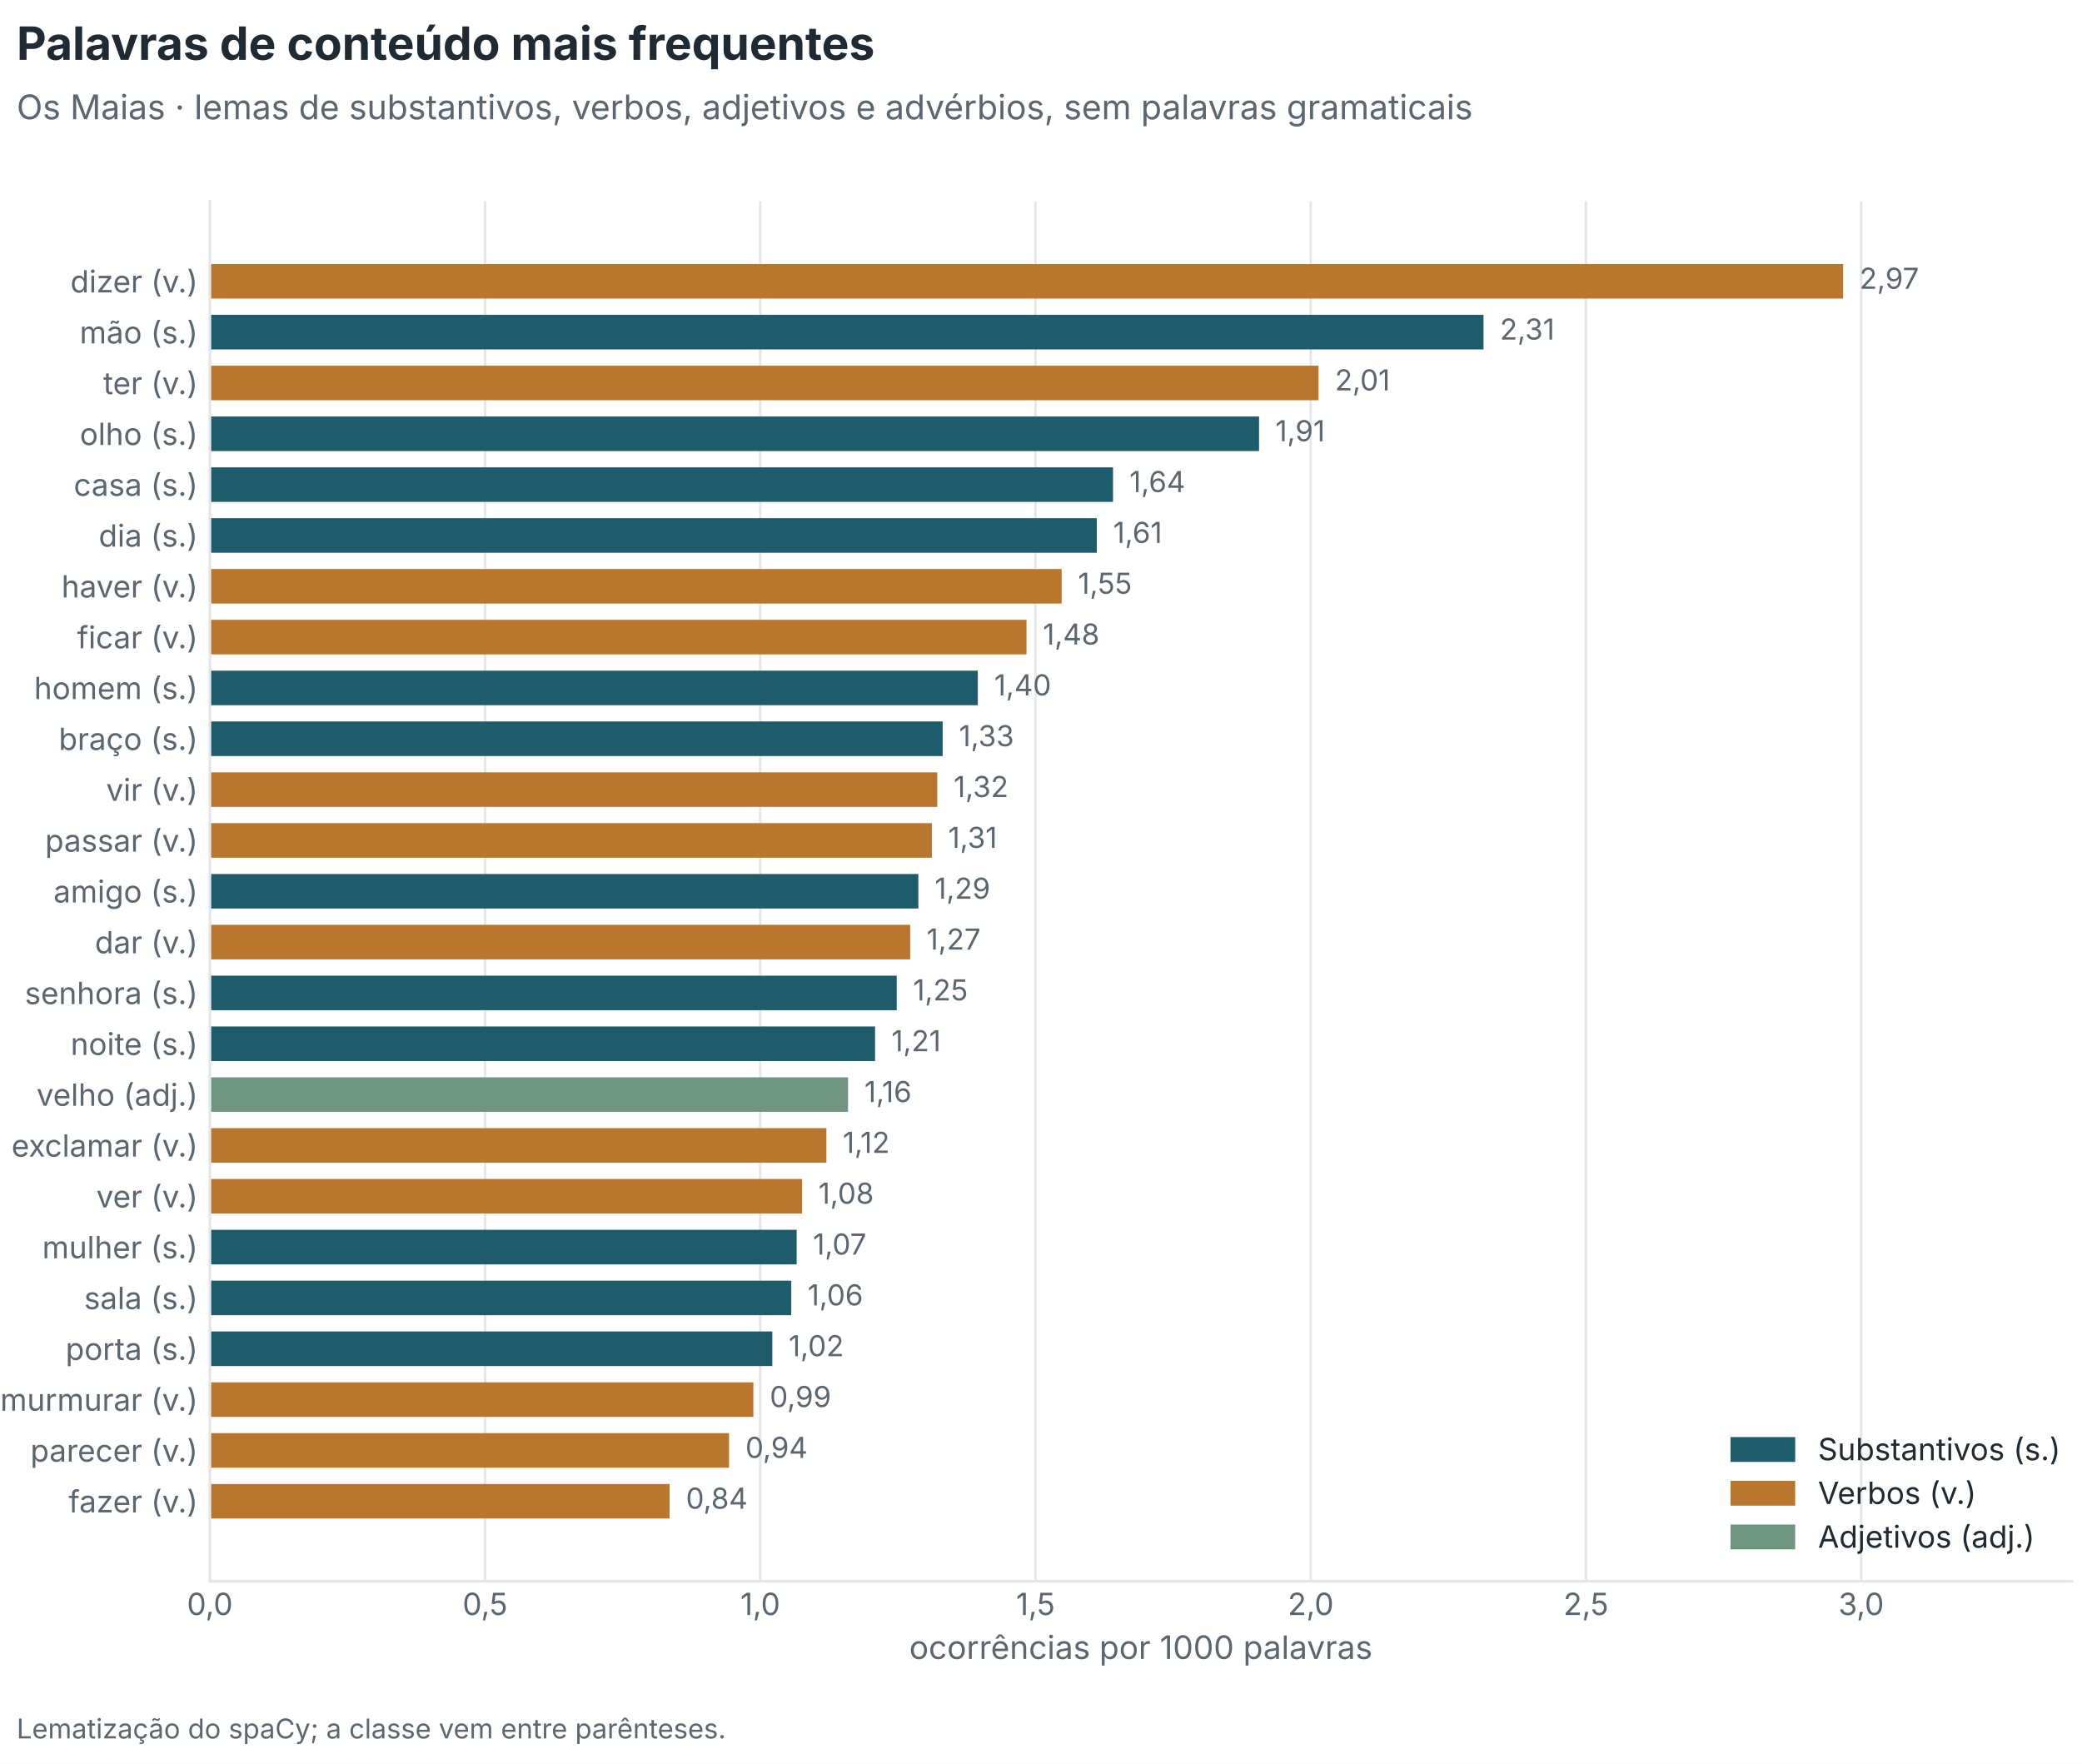
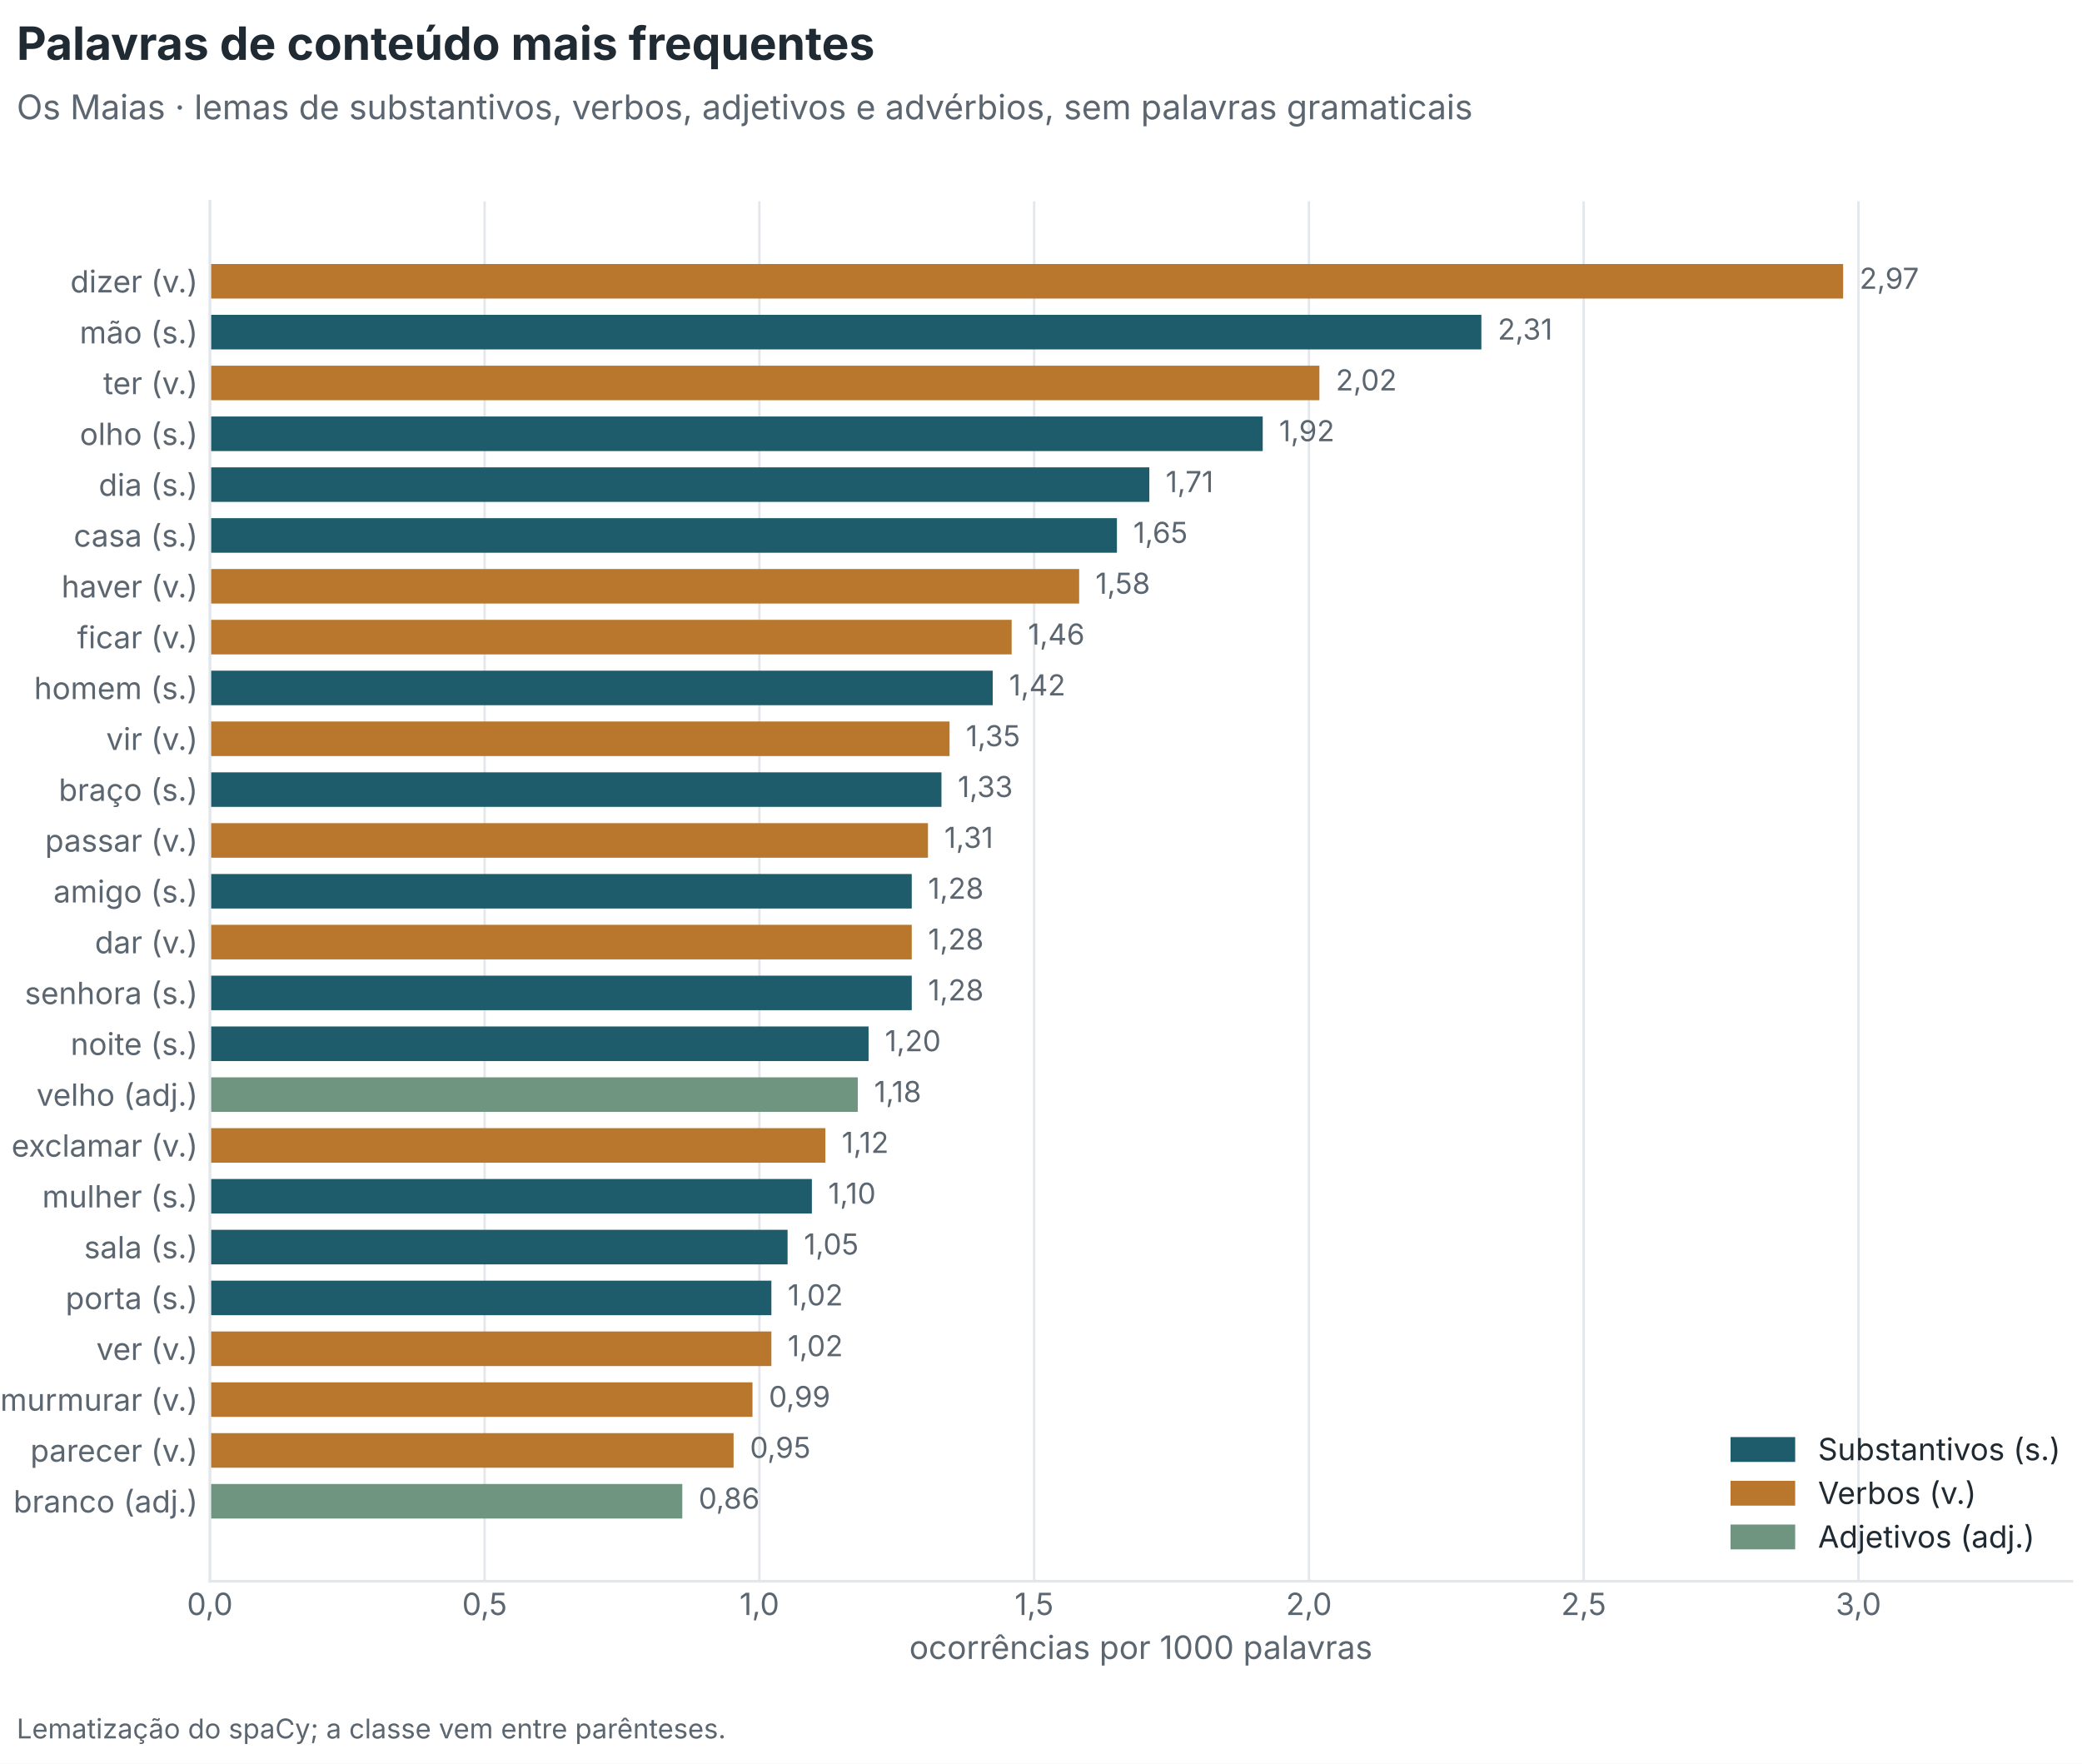
<svg xmlns="http://www.w3.org/2000/svg" width="612pt" height="518.4pt" viewBox="0 0 612 518.4" version="1.1">
  <defs>
    <style type="text/css">*{stroke-linejoin: round; stroke-linecap: butt}</style>
  </defs>
  <g id="figure_1">
    <g id="patch_1">
      <path d="M 0 518.4  L 612 518.4  L 612 0  L 0 0  z " style="fill: #ffffff" />
    </g>
    <g id="axes_1">
      <g id="patch_2">
        <path d="M 61.689 464.774  L 609 464.774  L 609 59.16  L 61.689 59.16  z " style="fill: #ffffff" />
      </g>
      <g id="matplotlib.axis_1">
        <g id="xtick_1">
          <g id="line2d_1">
-             <path d="M 61.689 464.774  L 61.689 59.16  " clip-path="url(#p0fbf5a97ca)" style="fill: none; stroke: #e3e7eb; stroke-width: 0.7; stroke-linecap: square" />
+             <path d="M 61.689 464.774  L 61.689 59.16  " clip-path="url(#p6285c9260e)" style="fill: none; stroke: #e3e7eb; stroke-width: 0.7; stroke-linecap: square" />
          </g>
          <g id="line2d_2" />
          <g id="text_1">
            <text style="font-size: 9px; font-family: 'Inter', 'Source Sans 3', 'Source Sans Pro', 'Helvetica Neue', 'Arial', 'DejaVu Sans', sans-serif; text-anchor: middle; fill: #5b6670" x="61.689" y="474.701" transform="rotate(-0 61.68852 474.7008)">0,0</text>
          </g>
        </g>
        <g id="xtick_2">
          <g id="line2d_3">
-             <path d="M 142.589 464.774  L 142.589 59.16  " clip-path="url(#p0fbf5a97ca)" style="fill: none; stroke: #e3e7eb; stroke-width: 0.7; stroke-linecap: square" />
+             <path d="M 142.455 464.774  L 142.455 59.16  " clip-path="url(#p6285c9260e)" style="fill: none; stroke: #e3e7eb; stroke-width: 0.7; stroke-linecap: square" />
          </g>
          <g id="line2d_4" />
          <g id="text_2">
-             <text style="font-size: 9px; font-family: 'Inter', 'Source Sans 3', 'Source Sans Pro', 'Helvetica Neue', 'Arial', 'DejaVu Sans', sans-serif; text-anchor: middle; fill: #5b6670" x="142.589" y="474.701" transform="rotate(-0 142.5889 474.7008)">0,5</text>
+             <text style="font-size: 9px; font-family: 'Inter', 'Source Sans 3', 'Source Sans Pro', 'Helvetica Neue', 'Arial', 'DejaVu Sans', sans-serif; text-anchor: middle; fill: #5b6670" x="142.455" y="474.701" transform="rotate(-0 142.4552 474.7008)">0,5</text>
          </g>
        </g>
        <g id="xtick_3">
          <g id="line2d_5">
-             <path d="M 223.489 464.774  L 223.489 59.16  " clip-path="url(#p0fbf5a97ca)" style="fill: none; stroke: #e3e7eb; stroke-width: 0.7; stroke-linecap: square" />
+             <path d="M 223.222 464.774  L 223.222 59.16  " clip-path="url(#p6285c9260e)" style="fill: none; stroke: #e3e7eb; stroke-width: 0.7; stroke-linecap: square" />
          </g>
          <g id="line2d_6" />
          <g id="text_3">
-             <text style="font-size: 9px; font-family: 'Inter', 'Source Sans 3', 'Source Sans Pro', 'Helvetica Neue', 'Arial', 'DejaVu Sans', sans-serif; text-anchor: middle; fill: #5b6670" x="223.489" y="474.701" transform="rotate(-0 223.4894 474.7008)">1,0</text>
+             <text style="font-size: 9px; font-family: 'Inter', 'Source Sans 3', 'Source Sans Pro', 'Helvetica Neue', 'Arial', 'DejaVu Sans', sans-serif; text-anchor: middle; fill: #5b6670" x="223.222" y="474.701" transform="rotate(-0 223.2219 474.7008)">1,0</text>
          </g>
        </g>
        <g id="xtick_4">
          <g id="line2d_7">
-             <path d="M 304.39 464.774  L 304.39 59.16  " clip-path="url(#p0fbf5a97ca)" style="fill: none; stroke: #e3e7eb; stroke-width: 0.7; stroke-linecap: square" />
+             <path d="M 303.989 464.774  L 303.989 59.16  " clip-path="url(#p6285c9260e)" style="fill: none; stroke: #e3e7eb; stroke-width: 0.7; stroke-linecap: square" />
          </g>
          <g id="line2d_8" />
          <g id="text_4">
-             <text style="font-size: 9px; font-family: 'Inter', 'Source Sans 3', 'Source Sans Pro', 'Helvetica Neue', 'Arial', 'DejaVu Sans', sans-serif; text-anchor: middle; fill: #5b6670" x="304.39" y="474.701" transform="rotate(-0 304.3898 474.7008)">1,5</text>
+             <text style="font-size: 9px; font-family: 'Inter', 'Source Sans 3', 'Source Sans Pro', 'Helvetica Neue', 'Arial', 'DejaVu Sans', sans-serif; text-anchor: middle; fill: #5b6670" x="303.989" y="474.701" transform="rotate(-0 303.9886 474.7008)">1,5</text>
          </g>
        </g>
        <g id="xtick_5">
          <g id="line2d_9">
-             <path d="M 385.29 464.774  L 385.29 59.16  " clip-path="url(#p0fbf5a97ca)" style="fill: none; stroke: #e3e7eb; stroke-width: 0.7; stroke-linecap: square" />
+             <path d="M 384.755 464.774  L 384.755 59.16  " clip-path="url(#p6285c9260e)" style="fill: none; stroke: #e3e7eb; stroke-width: 0.7; stroke-linecap: square" />
          </g>
          <g id="line2d_10" />
          <g id="text_5">
-             <text style="font-size: 9px; font-family: 'Inter', 'Source Sans 3', 'Source Sans Pro', 'Helvetica Neue', 'Arial', 'DejaVu Sans', sans-serif; text-anchor: middle; fill: #5b6670" x="385.29" y="474.701" transform="rotate(-0 385.2902 474.7008)">2,0</text>
+             <text style="font-size: 9px; font-family: 'Inter', 'Source Sans 3', 'Source Sans Pro', 'Helvetica Neue', 'Arial', 'DejaVu Sans', sans-serif; text-anchor: middle; fill: #5b6670" x="384.755" y="474.701" transform="rotate(-0 384.7553 474.7008)">2,0</text>
          </g>
        </g>
        <g id="xtick_6">
          <g id="line2d_11">
-             <path d="M 466.191 464.774  L 466.191 59.16  " clip-path="url(#p0fbf5a97ca)" style="fill: none; stroke: #e3e7eb; stroke-width: 0.7; stroke-linecap: square" />
+             <path d="M 465.522 464.774  L 465.522 59.16  " clip-path="url(#p6285c9260e)" style="fill: none; stroke: #e3e7eb; stroke-width: 0.7; stroke-linecap: square" />
          </g>
          <g id="line2d_12" />
          <g id="text_6">
-             <text style="font-size: 9px; font-family: 'Inter', 'Source Sans 3', 'Source Sans Pro', 'Helvetica Neue', 'Arial', 'DejaVu Sans', sans-serif; text-anchor: middle; fill: #5b6670" x="466.191" y="474.701" transform="rotate(-0 466.1906 474.7008)">2,5</text>
+             <text style="font-size: 9px; font-family: 'Inter', 'Source Sans 3', 'Source Sans Pro', 'Helvetica Neue', 'Arial', 'DejaVu Sans', sans-serif; text-anchor: middle; fill: #5b6670" x="465.522" y="474.701" transform="rotate(-0 465.522 474.7008)">2,5</text>
          </g>
        </g>
        <g id="xtick_7">
          <g id="line2d_13">
-             <path d="M 547.091 464.774  L 547.091 59.16  " clip-path="url(#p0fbf5a97ca)" style="fill: none; stroke: #e3e7eb; stroke-width: 0.7; stroke-linecap: square" />
+             <path d="M 546.289 464.774  L 546.289 59.16  " clip-path="url(#p6285c9260e)" style="fill: none; stroke: #e3e7eb; stroke-width: 0.7; stroke-linecap: square" />
          </g>
          <g id="line2d_14" />
          <g id="text_7">
-             <text style="font-size: 9px; font-family: 'Inter', 'Source Sans 3', 'Source Sans Pro', 'Helvetica Neue', 'Arial', 'DejaVu Sans', sans-serif; text-anchor: middle; fill: #5b6670" x="547.091" y="474.701" transform="rotate(-0 547.091 474.7008)">3,0</text>
+             <text style="font-size: 9px; font-family: 'Inter', 'Source Sans 3', 'Source Sans Pro', 'Helvetica Neue', 'Arial', 'DejaVu Sans', sans-serif; text-anchor: middle; fill: #5b6670" x="546.289" y="474.701" transform="rotate(-0 546.2887 474.7008)">3,0</text>
          </g>
        </g>
        <g id="text_8">
          <text style="font-size: 9.5px; font-family: 'Inter', 'Source Sans 3', 'Source Sans Pro', 'Helvetica Neue', 'Arial', 'DejaVu Sans', sans-serif; text-anchor: middle; fill: #5b6670" x="335.344" y="487.608" transform="rotate(-0 335.3441 487.608)">ocorrências por 1000 palavras</text>
        </g>
      </g>
      <g id="matplotlib.axis_2">
        <g id="ytick_1">
          <g id="line2d_15" />
          <g id="text_9">
-             <text style="font-size: 9px; font-family: 'Inter', 'Source Sans 3', 'Source Sans Pro', 'Helvetica Neue', 'Arial', 'DejaVu Sans', sans-serif; text-anchor: end; fill: #5b6670" x="58.189" y="444.547" transform="rotate(-0 58.18852 444.5465)">fazer  (v.)</text>
+             <text style="font-size: 9px; font-family: 'Inter', 'Source Sans 3', 'Source Sans Pro', 'Helvetica Neue', 'Arial', 'DejaVu Sans', sans-serif; text-anchor: end; fill: #5b6670" x="58.189" y="444.547" transform="rotate(-0 58.18852 444.5465)">branco  (adj.)</text>
          </g>
        </g>
        <g id="ytick_2">
          <g id="line2d_16" />
          <g id="text_10">
            <text style="font-size: 9px; font-family: 'Inter', 'Source Sans 3', 'Source Sans Pro', 'Helvetica Neue', 'Arial', 'DejaVu Sans', sans-serif; text-anchor: end; fill: #5b6670" x="58.189" y="429.606" transform="rotate(-0 58.18852 429.6057)">parecer  (v.)</text>
          </g>
        </g>
        <g id="ytick_3">
          <g id="line2d_17" />
          <g id="text_11">
            <text style="font-size: 9px; font-family: 'Inter', 'Source Sans 3', 'Source Sans Pro', 'Helvetica Neue', 'Arial', 'DejaVu Sans', sans-serif; text-anchor: end; fill: #5b6670" x="58.189" y="414.665" transform="rotate(-0 58.18852 414.6649)">murmurar  (v.)</text>
          </g>
        </g>
        <g id="ytick_4">
          <g id="line2d_18" />
          <g id="text_12">
-             <text style="font-size: 9px; font-family: 'Inter', 'Source Sans 3', 'Source Sans Pro', 'Helvetica Neue', 'Arial', 'DejaVu Sans', sans-serif; text-anchor: end; fill: #5b6670" x="58.189" y="399.724" transform="rotate(-0 58.18852 399.724)">porta  (s.)</text>
+             <text style="font-size: 9px; font-family: 'Inter', 'Source Sans 3', 'Source Sans Pro', 'Helvetica Neue', 'Arial', 'DejaVu Sans', sans-serif; text-anchor: end; fill: #5b6670" x="58.189" y="399.724" transform="rotate(-0 58.18852 399.724)">ver  (v.)</text>
          </g>
        </g>
        <g id="ytick_5">
          <g id="line2d_19" />
          <g id="text_13">
-             <text style="font-size: 9px; font-family: 'Inter', 'Source Sans 3', 'Source Sans Pro', 'Helvetica Neue', 'Arial', 'DejaVu Sans', sans-serif; text-anchor: end; fill: #5b6670" x="58.189" y="384.783" transform="rotate(-0 58.18852 384.7832)">sala  (s.)</text>
+             <text style="font-size: 9px; font-family: 'Inter', 'Source Sans 3', 'Source Sans Pro', 'Helvetica Neue', 'Arial', 'DejaVu Sans', sans-serif; text-anchor: end; fill: #5b6670" x="58.189" y="384.783" transform="rotate(-0 58.18852 384.7832)">porta  (s.)</text>
          </g>
        </g>
        <g id="ytick_6">
          <g id="line2d_20" />
          <g id="text_14">
-             <text style="font-size: 9px; font-family: 'Inter', 'Source Sans 3', 'Source Sans Pro', 'Helvetica Neue', 'Arial', 'DejaVu Sans', sans-serif; text-anchor: end; fill: #5b6670" x="58.189" y="369.842" transform="rotate(-0 58.18852 369.8423)">mulher  (s.)</text>
+             <text style="font-size: 9px; font-family: 'Inter', 'Source Sans 3', 'Source Sans Pro', 'Helvetica Neue', 'Arial', 'DejaVu Sans', sans-serif; text-anchor: end; fill: #5b6670" x="58.189" y="369.842" transform="rotate(-0 58.18852 369.8423)">sala  (s.)</text>
          </g>
        </g>
        <g id="ytick_7">
          <g id="line2d_21" />
          <g id="text_15">
-             <text style="font-size: 9px; font-family: 'Inter', 'Source Sans 3', 'Source Sans Pro', 'Helvetica Neue', 'Arial', 'DejaVu Sans', sans-serif; text-anchor: end; fill: #5b6670" x="58.189" y="354.901" transform="rotate(-0 58.18852 354.9015)">ver  (v.)</text>
+             <text style="font-size: 9px; font-family: 'Inter', 'Source Sans 3', 'Source Sans Pro', 'Helvetica Neue', 'Arial', 'DejaVu Sans', sans-serif; text-anchor: end; fill: #5b6670" x="58.189" y="354.901" transform="rotate(-0 58.18852 354.9015)">mulher  (s.)</text>
          </g>
        </g>
        <g id="ytick_8">
          <g id="line2d_22" />
          <g id="text_16">
            <text style="font-size: 9px; font-family: 'Inter', 'Source Sans 3', 'Source Sans Pro', 'Helvetica Neue', 'Arial', 'DejaVu Sans', sans-serif; text-anchor: end; fill: #5b6670" x="58.189" y="339.961" transform="rotate(-0 58.18852 339.9607)">exclamar  (v.)</text>
          </g>
        </g>
        <g id="ytick_9">
          <g id="line2d_23" />
          <g id="text_17">
            <text style="font-size: 9px; font-family: 'Inter', 'Source Sans 3', 'Source Sans Pro', 'Helvetica Neue', 'Arial', 'DejaVu Sans', sans-serif; text-anchor: end; fill: #5b6670" x="58.189" y="325.02" transform="rotate(-0 58.18852 325.0198)">velho  (adj.)</text>
          </g>
        </g>
        <g id="ytick_10">
          <g id="line2d_24" />
          <g id="text_18">
            <text style="font-size: 9px; font-family: 'Inter', 'Source Sans 3', 'Source Sans Pro', 'Helvetica Neue', 'Arial', 'DejaVu Sans', sans-serif; text-anchor: end; fill: #5b6670" x="58.189" y="310.079" transform="rotate(-0 58.18852 310.079)">noite  (s.)</text>
          </g>
        </g>
        <g id="ytick_11">
          <g id="line2d_25" />
          <g id="text_19">
            <text style="font-size: 9px; font-family: 'Inter', 'Source Sans 3', 'Source Sans Pro', 'Helvetica Neue', 'Arial', 'DejaVu Sans', sans-serif; text-anchor: end; fill: #5b6670" x="58.189" y="295.138" transform="rotate(-0 58.18852 295.1381)">senhora  (s.)</text>
          </g>
        </g>
        <g id="ytick_12">
          <g id="line2d_26" />
          <g id="text_20">
            <text style="font-size: 9px; font-family: 'Inter', 'Source Sans 3', 'Source Sans Pro', 'Helvetica Neue', 'Arial', 'DejaVu Sans', sans-serif; text-anchor: end; fill: #5b6670" x="58.189" y="280.197" transform="rotate(-0 58.18852 280.1973)">dar  (v.)</text>
          </g>
        </g>
        <g id="ytick_13">
          <g id="line2d_27" />
          <g id="text_21">
            <text style="font-size: 9px; font-family: 'Inter', 'Source Sans 3', 'Source Sans Pro', 'Helvetica Neue', 'Arial', 'DejaVu Sans', sans-serif; text-anchor: end; fill: #5b6670" x="58.189" y="265.256" transform="rotate(-0 58.18852 265.2564)">amigo  (s.)</text>
          </g>
        </g>
        <g id="ytick_14">
          <g id="line2d_28" />
          <g id="text_22">
            <text style="font-size: 9px; font-family: 'Inter', 'Source Sans 3', 'Source Sans Pro', 'Helvetica Neue', 'Arial', 'DejaVu Sans', sans-serif; text-anchor: end; fill: #5b6670" x="58.189" y="250.316" transform="rotate(-0 58.18852 250.3156)">passar  (v.)</text>
          </g>
        </g>
        <g id="ytick_15">
          <g id="line2d_29" />
          <g id="text_23">
-             <text style="font-size: 9px; font-family: 'Inter', 'Source Sans 3', 'Source Sans Pro', 'Helvetica Neue', 'Arial', 'DejaVu Sans', sans-serif; text-anchor: end; fill: #5b6670" x="58.189" y="235.375" transform="rotate(-0 58.18852 235.3748)">vir  (v.)</text>
+             <text style="font-size: 9px; font-family: 'Inter', 'Source Sans 3', 'Source Sans Pro', 'Helvetica Neue', 'Arial', 'DejaVu Sans', sans-serif; text-anchor: end; fill: #5b6670" x="58.189" y="235.375" transform="rotate(-0 58.18852 235.3748)">braço  (s.)</text>
          </g>
        </g>
        <g id="ytick_16">
          <g id="line2d_30" />
          <g id="text_24">
-             <text style="font-size: 9px; font-family: 'Inter', 'Source Sans 3', 'Source Sans Pro', 'Helvetica Neue', 'Arial', 'DejaVu Sans', sans-serif; text-anchor: end; fill: #5b6670" x="58.189" y="220.434" transform="rotate(-0 58.18852 220.4339)">braço  (s.)</text>
+             <text style="font-size: 9px; font-family: 'Inter', 'Source Sans 3', 'Source Sans Pro', 'Helvetica Neue', 'Arial', 'DejaVu Sans', sans-serif; text-anchor: end; fill: #5b6670" x="58.189" y="220.434" transform="rotate(-0 58.18852 220.4339)">vir  (v.)</text>
          </g>
        </g>
        <g id="ytick_17">
          <g id="line2d_31" />
          <g id="text_25">
            <text style="font-size: 9px; font-family: 'Inter', 'Source Sans 3', 'Source Sans Pro', 'Helvetica Neue', 'Arial', 'DejaVu Sans', sans-serif; text-anchor: end; fill: #5b6670" x="58.189" y="205.493" transform="rotate(-0 58.18852 205.4931)">homem  (s.)</text>
          </g>
        </g>
        <g id="ytick_18">
          <g id="line2d_32" />
          <g id="text_26">
            <text style="font-size: 9px; font-family: 'Inter', 'Source Sans 3', 'Source Sans Pro', 'Helvetica Neue', 'Arial', 'DejaVu Sans', sans-serif; text-anchor: end; fill: #5b6670" x="58.189" y="190.552" transform="rotate(-0 58.18852 190.5522)">ficar  (v.)</text>
          </g>
        </g>
        <g id="ytick_19">
          <g id="line2d_33" />
          <g id="text_27">
            <text style="font-size: 9px; font-family: 'Inter', 'Source Sans 3', 'Source Sans Pro', 'Helvetica Neue', 'Arial', 'DejaVu Sans', sans-serif; text-anchor: end; fill: #5b6670" x="58.189" y="175.611" transform="rotate(-0 58.18852 175.6114)">haver  (v.)</text>
          </g>
        </g>
        <g id="ytick_20">
          <g id="line2d_34" />
          <g id="text_28">
-             <text style="font-size: 9px; font-family: 'Inter', 'Source Sans 3', 'Source Sans Pro', 'Helvetica Neue', 'Arial', 'DejaVu Sans', sans-serif; text-anchor: end; fill: #5b6670" x="58.189" y="160.671" transform="rotate(-0 58.18852 160.6706)">dia  (s.)</text>
+             <text style="font-size: 9px; font-family: 'Inter', 'Source Sans 3', 'Source Sans Pro', 'Helvetica Neue', 'Arial', 'DejaVu Sans', sans-serif; text-anchor: end; fill: #5b6670" x="58.189" y="160.671" transform="rotate(-0 58.18852 160.6706)">casa  (s.)</text>
          </g>
        </g>
        <g id="ytick_21">
          <g id="line2d_35" />
          <g id="text_29">
-             <text style="font-size: 9px; font-family: 'Inter', 'Source Sans 3', 'Source Sans Pro', 'Helvetica Neue', 'Arial', 'DejaVu Sans', sans-serif; text-anchor: end; fill: #5b6670" x="58.189" y="145.73" transform="rotate(-0 58.18852 145.7297)">casa  (s.)</text>
+             <text style="font-size: 9px; font-family: 'Inter', 'Source Sans 3', 'Source Sans Pro', 'Helvetica Neue', 'Arial', 'DejaVu Sans', sans-serif; text-anchor: end; fill: #5b6670" x="58.189" y="145.73" transform="rotate(-0 58.18852 145.7297)">dia  (s.)</text>
          </g>
        </g>
        <g id="ytick_22">
          <g id="line2d_36" />
          <g id="text_30">
            <text style="font-size: 9px; font-family: 'Inter', 'Source Sans 3', 'Source Sans Pro', 'Helvetica Neue', 'Arial', 'DejaVu Sans', sans-serif; text-anchor: end; fill: #5b6670" x="58.189" y="130.789" transform="rotate(-0 58.18852 130.7889)">olho  (s.)</text>
          </g>
        </g>
        <g id="ytick_23">
          <g id="line2d_37" />
          <g id="text_31">
            <text style="font-size: 9px; font-family: 'Inter', 'Source Sans 3', 'Source Sans Pro', 'Helvetica Neue', 'Arial', 'DejaVu Sans', sans-serif; text-anchor: end; fill: #5b6670" x="58.189" y="115.848" transform="rotate(-0 58.18852 115.848)">ter  (v.)</text>
          </g>
        </g>
        <g id="ytick_24">
          <g id="line2d_38" />
          <g id="text_32">
            <text style="font-size: 9px; font-family: 'Inter', 'Source Sans 3', 'Source Sans Pro', 'Helvetica Neue', 'Arial', 'DejaVu Sans', sans-serif; text-anchor: end; fill: #5b6670" x="58.189" y="100.939" transform="rotate(-0 58.18852 100.9388)">mão  (s.)</text>
          </g>
        </g>
        <g id="ytick_25">
          <g id="line2d_39" />
          <g id="text_33">
            <text style="font-size: 9px; font-family: 'Inter', 'Source Sans 3', 'Source Sans Pro', 'Helvetica Neue', 'Arial', 'DejaVu Sans', sans-serif; text-anchor: end; fill: #5b6670" x="58.189" y="85.966" transform="rotate(-0 58.18852 85.96634)">dizer  (v.)</text>
          </g>
        </g>
      </g>
      <g id="patch_3">
-         <path d="M 61.689 446.337  L 196.815 446.337  L 196.815 436.177  L 61.689 436.177  z " clip-path="url(#p0fbf5a97ca)" style="fill: #b9772e" />
+         <path d="M 61.689 446.337  L 200.56 446.337  L 200.56 436.177  L 61.689 436.177  z " clip-path="url(#p6285c9260e)" style="fill: #6f9580" />
      </g>
      <g id="patch_4">
-         <path d="M 61.689 431.396  L 214.302 431.396  L 214.302 421.237  L 61.689 421.237  z " clip-path="url(#p0fbf5a97ca)" style="fill: #b9772e" />
+         <path d="M 61.689 431.396  L 215.637 431.396  L 215.637 421.237  L 61.689 421.237  z " clip-path="url(#p6285c9260e)" style="fill: #b9772e" />
      </g>
      <g id="patch_5">
-         <path d="M 61.689 416.456  L 221.456 416.456  L 221.456 406.296  L 61.689 406.296  z " clip-path="url(#p0fbf5a97ca)" style="fill: #b9772e" />
+         <path d="M 61.689 416.456  L 221.192 416.456  L 221.192 406.296  L 61.689 406.296  z " clip-path="url(#p6285c9260e)" style="fill: #b9772e" />
      </g>
      <g id="patch_6">
-         <path d="M 61.689 401.515  L 227.02 401.515  L 227.02 391.355  L 61.689 391.355  z " clip-path="url(#p0fbf5a97ca)" style="fill: #1f5c6b" />
+         <path d="M 61.689 401.515  L 226.747 401.515  L 226.747 391.355  L 61.689 391.355  z " clip-path="url(#p6285c9260e)" style="fill: #b9772e" />
      </g>
      <g id="patch_7">
-         <path d="M 61.689 386.574  L 232.584 386.574  L 232.584 376.414  L 61.689 376.414  z " clip-path="url(#p0fbf5a97ca)" style="fill: #1f5c6b" />
+         <path d="M 61.689 386.574  L 226.747 386.574  L 226.747 376.414  L 61.689 376.414  z " clip-path="url(#p6285c9260e)" style="fill: #1f5c6b" />
      </g>
      <g id="patch_8">
-         <path d="M 61.689 371.633  L 234.174 371.633  L 234.174 361.473  L 61.689 361.473  z " clip-path="url(#p0fbf5a97ca)" style="fill: #1f5c6b" />
+         <path d="M 61.689 371.633  L 231.508 371.633  L 231.508 361.473  L 61.689 361.473  z " clip-path="url(#p6285c9260e)" style="fill: #1f5c6b" />
      </g>
      <g id="patch_9">
-         <path d="M 61.689 356.692  L 235.764 356.692  L 235.764 346.532  L 61.689 346.532  z " clip-path="url(#p0fbf5a97ca)" style="fill: #b9772e" />
+         <path d="M 61.689 356.692  L 238.65 356.692  L 238.65 346.532  L 61.689 346.532  z " clip-path="url(#p6285c9260e)" style="fill: #1f5c6b" />
      </g>
      <g id="patch_10">
-         <path d="M 61.689 341.751  L 242.917 341.751  L 242.917 331.592  L 61.689 331.592  z " clip-path="url(#p0fbf5a97ca)" style="fill: #b9772e" />
+         <path d="M 61.689 341.751  L 242.618 341.751  L 242.618 331.592  L 61.689 331.592  z " clip-path="url(#p6285c9260e)" style="fill: #b9772e" />
      </g>
      <g id="patch_11">
-         <path d="M 61.689 326.81  L 249.276 326.81  L 249.276 316.651  L 61.689 316.651  z " clip-path="url(#p0fbf5a97ca)" style="fill: #6f9580" />
+         <path d="M 61.689 326.81  L 252.14 326.81  L 252.14 316.651  L 61.689 316.651  z " clip-path="url(#p6285c9260e)" style="fill: #6f9580" />
      </g>
      <g id="patch_12">
-         <path d="M 61.689 311.87  L 257.225 311.87  L 257.225 301.71  L 61.689 301.71  z " clip-path="url(#p0fbf5a97ca)" style="fill: #1f5c6b" />
+         <path d="M 61.689 311.87  L 255.315 311.87  L 255.315 301.71  L 61.689 301.71  z " clip-path="url(#p6285c9260e)" style="fill: #1f5c6b" />
      </g>
      <g id="patch_13">
-         <path d="M 61.689 296.929  L 263.584 296.929  L 263.584 286.769  L 61.689 286.769  z " clip-path="url(#p0fbf5a97ca)" style="fill: #1f5c6b" />
+         <path d="M 61.689 296.929  L 268.011 296.929  L 268.011 286.769  L 61.689 286.769  z " clip-path="url(#p6285c9260e)" style="fill: #1f5c6b" />
      </g>
      <g id="patch_14">
-         <path d="M 61.689 281.988  L 267.558 281.988  L 267.558 271.828  L 61.689 271.828  z " clip-path="url(#p0fbf5a97ca)" style="fill: #b9772e" />
+         <path d="M 61.689 281.988  L 268.011 281.988  L 268.011 271.828  L 61.689 271.828  z " clip-path="url(#p6285c9260e)" style="fill: #b9772e" />
      </g>
      <g id="patch_15">
-         <path d="M 61.689 267.047  L 269.943 267.047  L 269.943 256.887  L 61.689 256.887  z " clip-path="url(#p0fbf5a97ca)" style="fill: #1f5c6b" />
+         <path d="M 61.689 267.047  L 268.011 267.047  L 268.011 256.887  L 61.689 256.887  z " clip-path="url(#p6285c9260e)" style="fill: #1f5c6b" />
      </g>
      <g id="patch_16">
-         <path d="M 61.689 252.106  L 273.917 252.106  L 273.917 241.946  L 61.689 241.946  z " clip-path="url(#p0fbf5a97ca)" style="fill: #b9772e" />
+         <path d="M 61.689 252.106  L 272.773 252.106  L 272.773 241.946  L 61.689 241.946  z " clip-path="url(#p6285c9260e)" style="fill: #b9772e" />
      </g>
      <g id="patch_17">
-         <path d="M 61.689 237.165  L 275.507 237.165  L 275.507 227.006  L 61.689 227.006  z " clip-path="url(#p0fbf5a97ca)" style="fill: #b9772e" />
+         <path d="M 61.689 237.165  L 276.74 237.165  L 276.74 227.006  L 61.689 227.006  z " clip-path="url(#p6285c9260e)" style="fill: #1f5c6b" />
      </g>
      <g id="patch_18">
-         <path d="M 61.689 222.225  L 277.097 222.225  L 277.097 212.065  L 61.689 212.065  z " clip-path="url(#p0fbf5a97ca)" style="fill: #1f5c6b" />
+         <path d="M 61.689 222.225  L 279.121 222.225  L 279.121 212.065  L 61.689 212.065  z " clip-path="url(#p6285c9260e)" style="fill: #b9772e" />
      </g>
      <g id="patch_19">
-         <path d="M 61.689 207.284  L 287.43 207.284  L 287.43 197.124  L 61.689 197.124  z " clip-path="url(#p0fbf5a97ca)" style="fill: #1f5c6b" />
+         <path d="M 61.689 207.284  L 291.818 207.284  L 291.818 197.124  L 61.689 197.124  z " clip-path="url(#p6285c9260e)" style="fill: #1f5c6b" />
      </g>
      <g id="patch_20">
-         <path d="M 61.689 192.343  L 301.737 192.343  L 301.737 182.183  L 61.689 182.183  z " clip-path="url(#p0fbf5a97ca)" style="fill: #b9772e" />
+         <path d="M 61.689 192.343  L 297.373 192.343  L 297.373 182.183  L 61.689 182.183  z " clip-path="url(#p6285c9260e)" style="fill: #b9772e" />
      </g>
      <g id="patch_21">
-         <path d="M 61.689 177.402  L 312.071 177.402  L 312.071 167.242  L 61.689 167.242  z " clip-path="url(#p0fbf5a97ca)" style="fill: #b9772e" />
+         <path d="M 61.689 177.402  L 317.212 177.402  L 317.212 167.242  L 61.689 167.242  z " clip-path="url(#p6285c9260e)" style="fill: #b9772e" />
      </g>
      <g id="patch_22">
-         <path d="M 61.689 162.461  L 322.404 162.461  L 322.404 152.301  L 61.689 152.301  z " clip-path="url(#p0fbf5a97ca)" style="fill: #1f5c6b" />
+         <path d="M 61.689 162.461  L 328.321 162.461  L 328.321 152.301  L 61.689 152.301  z " clip-path="url(#p6285c9260e)" style="fill: #1f5c6b" />
      </g>
      <g id="patch_23">
-         <path d="M 61.689 147.52  L 327.173 147.52  L 327.173 137.361  L 61.689 137.361  z " clip-path="url(#p0fbf5a97ca)" style="fill: #1f5c6b" />
+         <path d="M 61.689 147.52  L 337.844 147.52  L 337.844 137.361  L 61.689 137.361  z " clip-path="url(#p6285c9260e)" style="fill: #1f5c6b" />
      </g>
      <g id="patch_24">
-         <path d="M 61.689 132.58  L 370.096 132.58  L 370.096 122.42  L 61.689 122.42  z " clip-path="url(#p0fbf5a97ca)" style="fill: #1f5c6b" />
+         <path d="M 61.689 132.58  L 371.173 132.58  L 371.173 122.42  L 61.689 122.42  z " clip-path="url(#p6285c9260e)" style="fill: #1f5c6b" />
      </g>
      <g id="patch_25">
-         <path d="M 61.689 117.639  L 387.583 117.639  L 387.583 107.479  L 61.689 107.479  z " clip-path="url(#p0fbf5a97ca)" style="fill: #b9772e" />
+         <path d="M 61.689 117.639  L 387.837 117.639  L 387.837 107.479  L 61.689 107.479  z " clip-path="url(#p6285c9260e)" style="fill: #b9772e" />
      </g>
      <g id="patch_26">
-         <path d="M 61.689 102.698  L 436.069 102.698  L 436.069 92.538  L 61.689 92.538  z " clip-path="url(#p0fbf5a97ca)" style="fill: #1f5c6b" />
+         <path d="M 61.689 102.698  L 435.45 102.698  L 435.45 92.538  L 61.689 92.538  z " clip-path="url(#p6285c9260e)" style="fill: #1f5c6b" />
      </g>
      <g id="patch_27">
-         <path d="M 61.689 87.757  L 541.786 87.757  L 541.786 77.597  L 61.689 77.597  z " clip-path="url(#p0fbf5a97ca)" style="fill: #b9772e" />
+         <path d="M 61.689 87.757  L 541.786 87.757  L 541.786 77.597  L 61.689 77.597  z " clip-path="url(#p6285c9260e)" style="fill: #b9772e" />
      </g>
      <g id="patch_28">
        <path d="M 61.689 464.774  L 61.689 59.16  " style="fill: none; stroke: #e3e7eb; stroke-width: 0.8; stroke-linejoin: miter; stroke-linecap: square" />
      </g>
      <g id="patch_29">
        <path d="M 61.689 464.774  L 609 464.774  " style="fill: none; stroke: #e3e7eb; stroke-width: 0.8; stroke-linejoin: miter; stroke-linecap: square" />
      </g>
      <g id="text_34">
-         <text style="font-size: 8.5px; font-family: 'Inter', 'Source Sans 3', 'Source Sans Pro', 'Helvetica Neue', 'Arial', 'DejaVu Sans', sans-serif; text-anchor: start; fill: #5b6670" x="201.616" y="443.455" transform="rotate(-0 201.6163 443.4547)">0,84</text>
+         <text style="font-size: 8.5px; font-family: 'Inter', 'Source Sans 3', 'Source Sans Pro', 'Helvetica Neue', 'Arial', 'DejaVu Sans', sans-serif; text-anchor: start; fill: #5b6670" x="205.361" y="443.455" transform="rotate(-0 205.3607 443.4547)">0,86</text>
      </g>
      <g id="text_35">
-         <text style="font-size: 8.5px; font-family: 'Inter', 'Source Sans 3', 'Source Sans Pro', 'Helvetica Neue', 'Arial', 'DejaVu Sans', sans-serif; text-anchor: start; fill: #5b6670" x="219.103" y="428.514" transform="rotate(-0 219.1033 428.5139)">0,94</text>
+         <text style="font-size: 8.5px; font-family: 'Inter', 'Source Sans 3', 'Source Sans Pro', 'Helvetica Neue', 'Arial', 'DejaVu Sans', sans-serif; text-anchor: start; fill: #5b6670" x="220.438" y="428.514" transform="rotate(-0 220.4381 428.5139)">0,95</text>
      </g>
      <g id="text_36">
-         <text style="font-size: 8.5px; font-family: 'Inter', 'Source Sans 3', 'Source Sans Pro', 'Helvetica Neue', 'Arial', 'DejaVu Sans', sans-serif; text-anchor: start; fill: #5b6670" x="226.257" y="413.573" transform="rotate(-0 226.2571 413.573)">0,99</text>
+         <text style="font-size: 8.5px; font-family: 'Inter', 'Source Sans 3', 'Source Sans Pro', 'Helvetica Neue', 'Arial', 'DejaVu Sans', sans-serif; text-anchor: start; fill: #5b6670" x="225.993" y="413.573" transform="rotate(-0 225.993 413.573)">0,99</text>
      </g>
      <g id="text_37">
-         <text style="font-size: 8.5px; font-family: 'Inter', 'Source Sans 3', 'Source Sans Pro', 'Helvetica Neue', 'Arial', 'DejaVu Sans', sans-serif; text-anchor: start; fill: #5b6670" x="231.821" y="398.632" transform="rotate(-0 231.8211 398.6322)">1,02</text>
+         <text style="font-size: 8.5px; font-family: 'Inter', 'Source Sans 3', 'Source Sans Pro', 'Helvetica Neue', 'Arial', 'DejaVu Sans', sans-serif; text-anchor: start; fill: #5b6670" x="231.548" y="398.632" transform="rotate(-0 231.5478 398.6322)">1,02</text>
      </g>
      <g id="text_38">
-         <text style="font-size: 8.5px; font-family: 'Inter', 'Source Sans 3', 'Source Sans Pro', 'Helvetica Neue', 'Arial', 'DejaVu Sans', sans-serif; text-anchor: start; fill: #5b6670" x="237.385" y="383.691" transform="rotate(-0 237.3852 383.6913)">1,06</text>
+         <text style="font-size: 8.5px; font-family: 'Inter', 'Source Sans 3', 'Source Sans Pro', 'Helvetica Neue', 'Arial', 'DejaVu Sans', sans-serif; text-anchor: start; fill: #5b6670" x="231.548" y="383.691" transform="rotate(-0 231.5478 383.6913)">1,02</text>
      </g>
      <g id="text_39">
-         <text style="font-size: 8.5px; font-family: 'Inter', 'Source Sans 3', 'Source Sans Pro', 'Helvetica Neue', 'Arial', 'DejaVu Sans', sans-serif; text-anchor: start; fill: #5b6670" x="238.975" y="368.751" transform="rotate(-0 238.9749 368.7505)">1,07</text>
+         <text style="font-size: 8.5px; font-family: 'Inter', 'Source Sans 3', 'Source Sans Pro', 'Helvetica Neue', 'Arial', 'DejaVu Sans', sans-serif; text-anchor: start; fill: #5b6670" x="236.309" y="368.751" transform="rotate(-0 236.3091 368.7505)">1,05</text>
      </g>
      <g id="text_40">
-         <text style="font-size: 8.5px; font-family: 'Inter', 'Source Sans 3', 'Source Sans Pro', 'Helvetica Neue', 'Arial', 'DejaVu Sans', sans-serif; text-anchor: start; fill: #5b6670" x="240.565" y="353.81" transform="rotate(-0 240.5646 353.8097)">1,08</text>
+         <text style="font-size: 8.5px; font-family: 'Inter', 'Source Sans 3', 'Source Sans Pro', 'Helvetica Neue', 'Arial', 'DejaVu Sans', sans-serif; text-anchor: start; fill: #5b6670" x="243.451" y="353.81" transform="rotate(-0 243.4511 353.8097)">1,10</text>
      </g>
      <g id="text_41">
-         <text style="font-size: 8.5px; font-family: 'Inter', 'Source Sans 3', 'Source Sans Pro', 'Helvetica Neue', 'Arial', 'DejaVu Sans', sans-serif; text-anchor: start; fill: #5b6670" x="247.718" y="338.869" transform="rotate(-0 247.7184 338.8688)">1,12</text>
+         <text style="font-size: 8.5px; font-family: 'Inter', 'Source Sans 3', 'Source Sans Pro', 'Helvetica Neue', 'Arial', 'DejaVu Sans', sans-serif; text-anchor: start; fill: #5b6670" x="247.419" y="338.869" transform="rotate(-0 247.4188 338.8688)">1,12</text>
      </g>
      <g id="text_42">
-         <text style="font-size: 8.5px; font-family: 'Inter', 'Source Sans 3', 'Source Sans Pro', 'Helvetica Neue', 'Arial', 'DejaVu Sans', sans-serif; text-anchor: start; fill: #5b6670" x="254.077" y="323.928" transform="rotate(-0 254.0773 323.928)">1,16</text>
+         <text style="font-size: 8.5px; font-family: 'Inter', 'Source Sans 3', 'Source Sans Pro', 'Helvetica Neue', 'Arial', 'DejaVu Sans', sans-serif; text-anchor: start; fill: #5b6670" x="256.941" y="323.928" transform="rotate(-0 256.9414 323.928)">1,18</text>
      </g>
      <g id="text_43">
-         <text style="font-size: 8.5px; font-family: 'Inter', 'Source Sans 3', 'Source Sans Pro', 'Helvetica Neue', 'Arial', 'DejaVu Sans', sans-serif; text-anchor: start; fill: #5b6670" x="262.026" y="308.987" transform="rotate(-0 262.0259 308.9871)">1,21</text>
+         <text style="font-size: 8.5px; font-family: 'Inter', 'Source Sans 3', 'Source Sans Pro', 'Helvetica Neue', 'Arial', 'DejaVu Sans', sans-serif; text-anchor: start; fill: #5b6670" x="260.116" y="308.987" transform="rotate(-0 260.1156 308.9871)">1,20</text>
      </g>
      <g id="text_44">
-         <text style="font-size: 8.5px; font-family: 'Inter', 'Source Sans 3', 'Source Sans Pro', 'Helvetica Neue', 'Arial', 'DejaVu Sans', sans-serif; text-anchor: start; fill: #5b6670" x="268.385" y="294.046" transform="rotate(-0 268.3848 294.0463)">1,25</text>
+         <text style="font-size: 8.5px; font-family: 'Inter', 'Source Sans 3', 'Source Sans Pro', 'Helvetica Neue', 'Arial', 'DejaVu Sans', sans-serif; text-anchor: start; fill: #5b6670" x="272.812" y="294.046" transform="rotate(-0 272.8124 294.0463)">1,28</text>
      </g>
      <g id="text_45">
-         <text style="font-size: 8.5px; font-family: 'Inter', 'Source Sans 3', 'Source Sans Pro', 'Helvetica Neue', 'Arial', 'DejaVu Sans', sans-serif; text-anchor: start; fill: #5b6670" x="272.359" y="279.105" transform="rotate(-0 272.3592 279.1055)">1,27</text>
+         <text style="font-size: 8.5px; font-family: 'Inter', 'Source Sans 3', 'Source Sans Pro', 'Helvetica Neue', 'Arial', 'DejaVu Sans', sans-serif; text-anchor: start; fill: #5b6670" x="272.812" y="279.105" transform="rotate(-0 272.8124 279.1055)">1,28</text>
      </g>
      <g id="text_46">
-         <text style="font-size: 8.5px; font-family: 'Inter', 'Source Sans 3', 'Source Sans Pro', 'Helvetica Neue', 'Arial', 'DejaVu Sans', sans-serif; text-anchor: start; fill: #5b6670" x="274.744" y="264.165" transform="rotate(-0 274.7437 264.1646)">1,29</text>
+         <text style="font-size: 8.5px; font-family: 'Inter', 'Source Sans 3', 'Source Sans Pro', 'Helvetica Neue', 'Arial', 'DejaVu Sans', sans-serif; text-anchor: start; fill: #5b6670" x="272.812" y="264.165" transform="rotate(-0 272.8124 264.1646)">1,28</text>
      </g>
      <g id="text_47">
-         <text style="font-size: 8.5px; font-family: 'Inter', 'Source Sans 3', 'Source Sans Pro', 'Helvetica Neue', 'Arial', 'DejaVu Sans', sans-serif; text-anchor: start; fill: #5b6670" x="278.718" y="249.224" transform="rotate(-0 278.7181 249.2238)">1,31</text>
+         <text style="font-size: 8.5px; font-family: 'Inter', 'Source Sans 3', 'Source Sans Pro', 'Helvetica Neue', 'Arial', 'DejaVu Sans', sans-serif; text-anchor: start; fill: #5b6670" x="277.574" y="249.224" transform="rotate(-0 277.5737 249.2238)">1,31</text>
      </g>
      <g id="text_48">
-         <text style="font-size: 8.5px; font-family: 'Inter', 'Source Sans 3', 'Source Sans Pro', 'Helvetica Neue', 'Arial', 'DejaVu Sans', sans-serif; text-anchor: start; fill: #5b6670" x="280.308" y="234.283" transform="rotate(-0 280.3078 234.2829)">1,32</text>
+         <text style="font-size: 8.5px; font-family: 'Inter', 'Source Sans 3', 'Source Sans Pro', 'Helvetica Neue', 'Arial', 'DejaVu Sans', sans-serif; text-anchor: start; fill: #5b6670" x="281.541" y="234.283" transform="rotate(-0 281.5415 234.2829)">1,33</text>
      </g>
      <g id="text_49">
-         <text style="font-size: 8.5px; font-family: 'Inter', 'Source Sans 3', 'Source Sans Pro', 'Helvetica Neue', 'Arial', 'DejaVu Sans', sans-serif; text-anchor: start; fill: #5b6670" x="281.898" y="219.342" transform="rotate(-0 281.8975 219.3421)">1,33</text>
+         <text style="font-size: 8.5px; font-family: 'Inter', 'Source Sans 3', 'Source Sans Pro', 'Helvetica Neue', 'Arial', 'DejaVu Sans', sans-serif; text-anchor: start; fill: #5b6670" x="283.922" y="219.342" transform="rotate(-0 283.9221 219.3421)">1,35</text>
      </g>
      <g id="text_50">
-         <text style="font-size: 8.5px; font-family: 'Inter', 'Source Sans 3', 'Source Sans Pro', 'Helvetica Neue', 'Arial', 'DejaVu Sans', sans-serif; text-anchor: start; fill: #5b6670" x="292.231" y="204.401" transform="rotate(-0 292.2307 204.4012)">1,40</text>
+         <text style="font-size: 8.5px; font-family: 'Inter', 'Source Sans 3', 'Source Sans Pro', 'Helvetica Neue', 'Arial', 'DejaVu Sans', sans-serif; text-anchor: start; fill: #5b6670" x="296.619" y="204.401" transform="rotate(-0 296.6189 204.4012)">1,42</text>
      </g>
      <g id="text_51">
-         <text style="font-size: 8.5px; font-family: 'Inter', 'Source Sans 3', 'Source Sans Pro', 'Helvetica Neue', 'Arial', 'DejaVu Sans', sans-serif; text-anchor: start; fill: #5b6670" x="306.538" y="189.46" transform="rotate(-0 306.5383 189.4604)">1,48</text>
+         <text style="font-size: 8.5px; font-family: 'Inter', 'Source Sans 3', 'Source Sans Pro', 'Helvetica Neue', 'Arial', 'DejaVu Sans', sans-serif; text-anchor: start; fill: #5b6670" x="302.174" y="189.46" transform="rotate(-0 302.1738 189.4604)">1,46</text>
      </g>
      <g id="text_52">
-         <text style="font-size: 8.5px; font-family: 'Inter', 'Source Sans 3', 'Source Sans Pro', 'Helvetica Neue', 'Arial', 'DejaVu Sans', sans-serif; text-anchor: start; fill: #5b6670" x="316.872" y="174.52" transform="rotate(-0 316.8715 174.5196)">1,55</text>
+         <text style="font-size: 8.5px; font-family: 'Inter', 'Source Sans 3', 'Source Sans Pro', 'Helvetica Neue', 'Arial', 'DejaVu Sans', sans-serif; text-anchor: start; fill: #5b6670" x="322.013" y="174.52" transform="rotate(-0 322.0125 174.5196)">1,58</text>
      </g>
      <g id="text_53">
-         <text style="font-size: 8.5px; font-family: 'Inter', 'Source Sans 3', 'Source Sans Pro', 'Helvetica Neue', 'Arial', 'DejaVu Sans', sans-serif; text-anchor: start; fill: #5b6670" x="327.205" y="159.579" transform="rotate(-0 327.2047 159.5787)">1,61</text>
+         <text style="font-size: 8.5px; font-family: 'Inter', 'Source Sans 3', 'Source Sans Pro', 'Helvetica Neue', 'Arial', 'DejaVu Sans', sans-serif; text-anchor: start; fill: #5b6670" x="333.122" y="159.579" transform="rotate(-0 333.1222 159.5787)">1,65</text>
      </g>
      <g id="text_54">
-         <text style="font-size: 8.5px; font-family: 'Inter', 'Source Sans 3', 'Source Sans Pro', 'Helvetica Neue', 'Arial', 'DejaVu Sans', sans-serif; text-anchor: start; fill: #5b6670" x="331.974" y="144.638" transform="rotate(-0 331.9739 144.6379)">1,64</text>
+         <text style="font-size: 8.5px; font-family: 'Inter', 'Source Sans 3', 'Source Sans Pro', 'Helvetica Neue', 'Arial', 'DejaVu Sans', sans-serif; text-anchor: start; fill: #5b6670" x="342.645" y="144.638" transform="rotate(-0 342.6448 144.6379)">1,71</text>
      </g>
      <g id="text_55">
-         <text style="font-size: 8.5px; font-family: 'Inter', 'Source Sans 3', 'Source Sans Pro', 'Helvetica Neue', 'Arial', 'DejaVu Sans', sans-serif; text-anchor: start; fill: #5b6670" x="374.897" y="129.697" transform="rotate(-0 374.8965 129.697)">1,91</text>
+         <text style="font-size: 8.5px; font-family: 'Inter', 'Source Sans 3', 'Source Sans Pro', 'Helvetica Neue', 'Arial', 'DejaVu Sans', sans-serif; text-anchor: start; fill: #5b6670" x="375.974" y="129.697" transform="rotate(-0 375.9739 129.697)">1,92</text>
      </g>
      <g id="text_56">
-         <text style="font-size: 8.5px; font-family: 'Inter', 'Source Sans 3', 'Source Sans Pro', 'Helvetica Neue', 'Arial', 'DejaVu Sans', sans-serif; text-anchor: start; fill: #5b6670" x="392.384" y="114.756" transform="rotate(-0 392.3835 114.7562)">2,01</text>
+         <text style="font-size: 8.5px; font-family: 'Inter', 'Source Sans 3', 'Source Sans Pro', 'Helvetica Neue', 'Arial', 'DejaVu Sans', sans-serif; text-anchor: start; fill: #5b6670" x="392.638" y="114.756" transform="rotate(-0 392.6384 114.7562)">2,02</text>
      </g>
      <g id="text_57">
-         <text style="font-size: 8.5px; font-family: 'Inter', 'Source Sans 3', 'Source Sans Pro', 'Helvetica Neue', 'Arial', 'DejaVu Sans', sans-serif; text-anchor: start; fill: #5b6670" x="440.87" y="99.815" transform="rotate(-0 440.8702 99.81535)">2,31</text>
+         <text style="font-size: 8.5px; font-family: 'Inter', 'Source Sans 3', 'Source Sans Pro', 'Helvetica Neue', 'Arial', 'DejaVu Sans', sans-serif; text-anchor: start; fill: #5b6670" x="440.251" y="99.815" transform="rotate(-0 440.2514 99.81535)">2,31</text>
      </g>
      <g id="text_58">
        <text style="font-size: 8.5px; font-family: 'Inter', 'Source Sans 3', 'Source Sans Pro', 'Helvetica Neue', 'Arial', 'DejaVu Sans', sans-serif; text-anchor: start; fill: #5b6670" x="546.587" y="84.875" transform="rotate(-0 546.5871 84.87451)">2,97</text>
      </g>
      <g id="legend_1">
        <g id="patch_30">
          <path d="M 509.19 429.197  L 527.19 429.197  L 527.19 422.897  L 509.19 422.897  z " style="fill: #1f5c6b; stroke: #1f5c6b; stroke-linejoin: miter" />
        </g>
        <g id="text_59">
          <text style="font-size: 9px; font-family: 'Inter', 'Source Sans 3', 'Source Sans Pro', 'Helvetica Neue', 'Arial', 'DejaVu Sans', sans-serif; text-anchor: start; fill: #1f2a33" x="534.39" y="429.197" transform="rotate(-0 534.3898 429.1975)">Substantivos (s.)</text>
        </g>
        <g id="patch_31">
          <path d="M 509.19 442.049  L 527.19 442.049  L 527.19 435.749  L 509.19 435.749  z " style="fill: #b9772e; stroke: #b9772e; stroke-linejoin: miter" />
        </g>
        <g id="text_60">
          <text style="font-size: 9px; font-family: 'Inter', 'Source Sans 3', 'Source Sans Pro', 'Helvetica Neue', 'Arial', 'DejaVu Sans', sans-serif; text-anchor: start; fill: #1f2a33" x="534.39" y="442.049" transform="rotate(-0 534.3898 442.0492)">Verbos (v.)</text>
        </g>
        <g id="patch_32">
          <path d="M 509.19 454.901  L 527.19 454.901  L 527.19 448.601  L 509.19 448.601  z " style="fill: #6f9580; stroke: #6f9580; stroke-linejoin: miter" />
        </g>
        <g id="text_61">
          <text style="font-size: 9px; font-family: 'Inter', 'Source Sans 3', 'Source Sans Pro', 'Helvetica Neue', 'Arial', 'DejaVu Sans', sans-serif; text-anchor: start; fill: #1f2a33" x="534.39" y="454.901" transform="rotate(-0 534.3898 454.9009)">Adjetivos (adj.)</text>
        </g>
      </g>
    </g>
    <g id="text_62">
      <text style="font-weight: 700; font-size: 13.5px; font-family: 'Inter', 'Source Sans 3', 'Source Sans Pro', 'Helvetica Neue', 'Arial', 'DejaVu Sans', sans-serif; text-anchor: start; fill: #1f2a33" x="4.896" y="17.595" transform="rotate(-0 4.896 17.595)">Palavras de conteúdo mais frequentes</text>
    </g>
    <g id="text_63">
      <text style="font-size: 10px; font-family: 'Inter', 'Source Sans 3', 'Source Sans Pro', 'Helvetica Neue', 'Arial', 'DejaVu Sans', sans-serif; text-anchor: start; fill: #5b6670" x="4.896" y="35.06" transform="rotate(-0 4.896 35.06)">Os Maias · lemas de substantivos, verbos, adjetivos e advérbios, sem palavras gramaticais</text>
    </g>
    <g id="text_64">
      <text style="font-size: 8px; font-family: 'Inter', 'Source Sans 3', 'Source Sans Pro', 'Helvetica Neue', 'Arial', 'DejaVu Sans', sans-serif; text-anchor: start; fill: #5b6670" x="4.896" y="510.967" transform="rotate(-0 4.896 510.9675)">Lematização do spaCy; a classe vem entre parênteses.</text>
    </g>
  </g>
  <defs>
-     <clipPath id="p0fbf5a97ca">
+     <clipPath id="p6285c9260e">
      <rect x="61.689" y="59.16" width="547.311" height="405.614" />
    </clipPath>
  </defs>
</svg>
